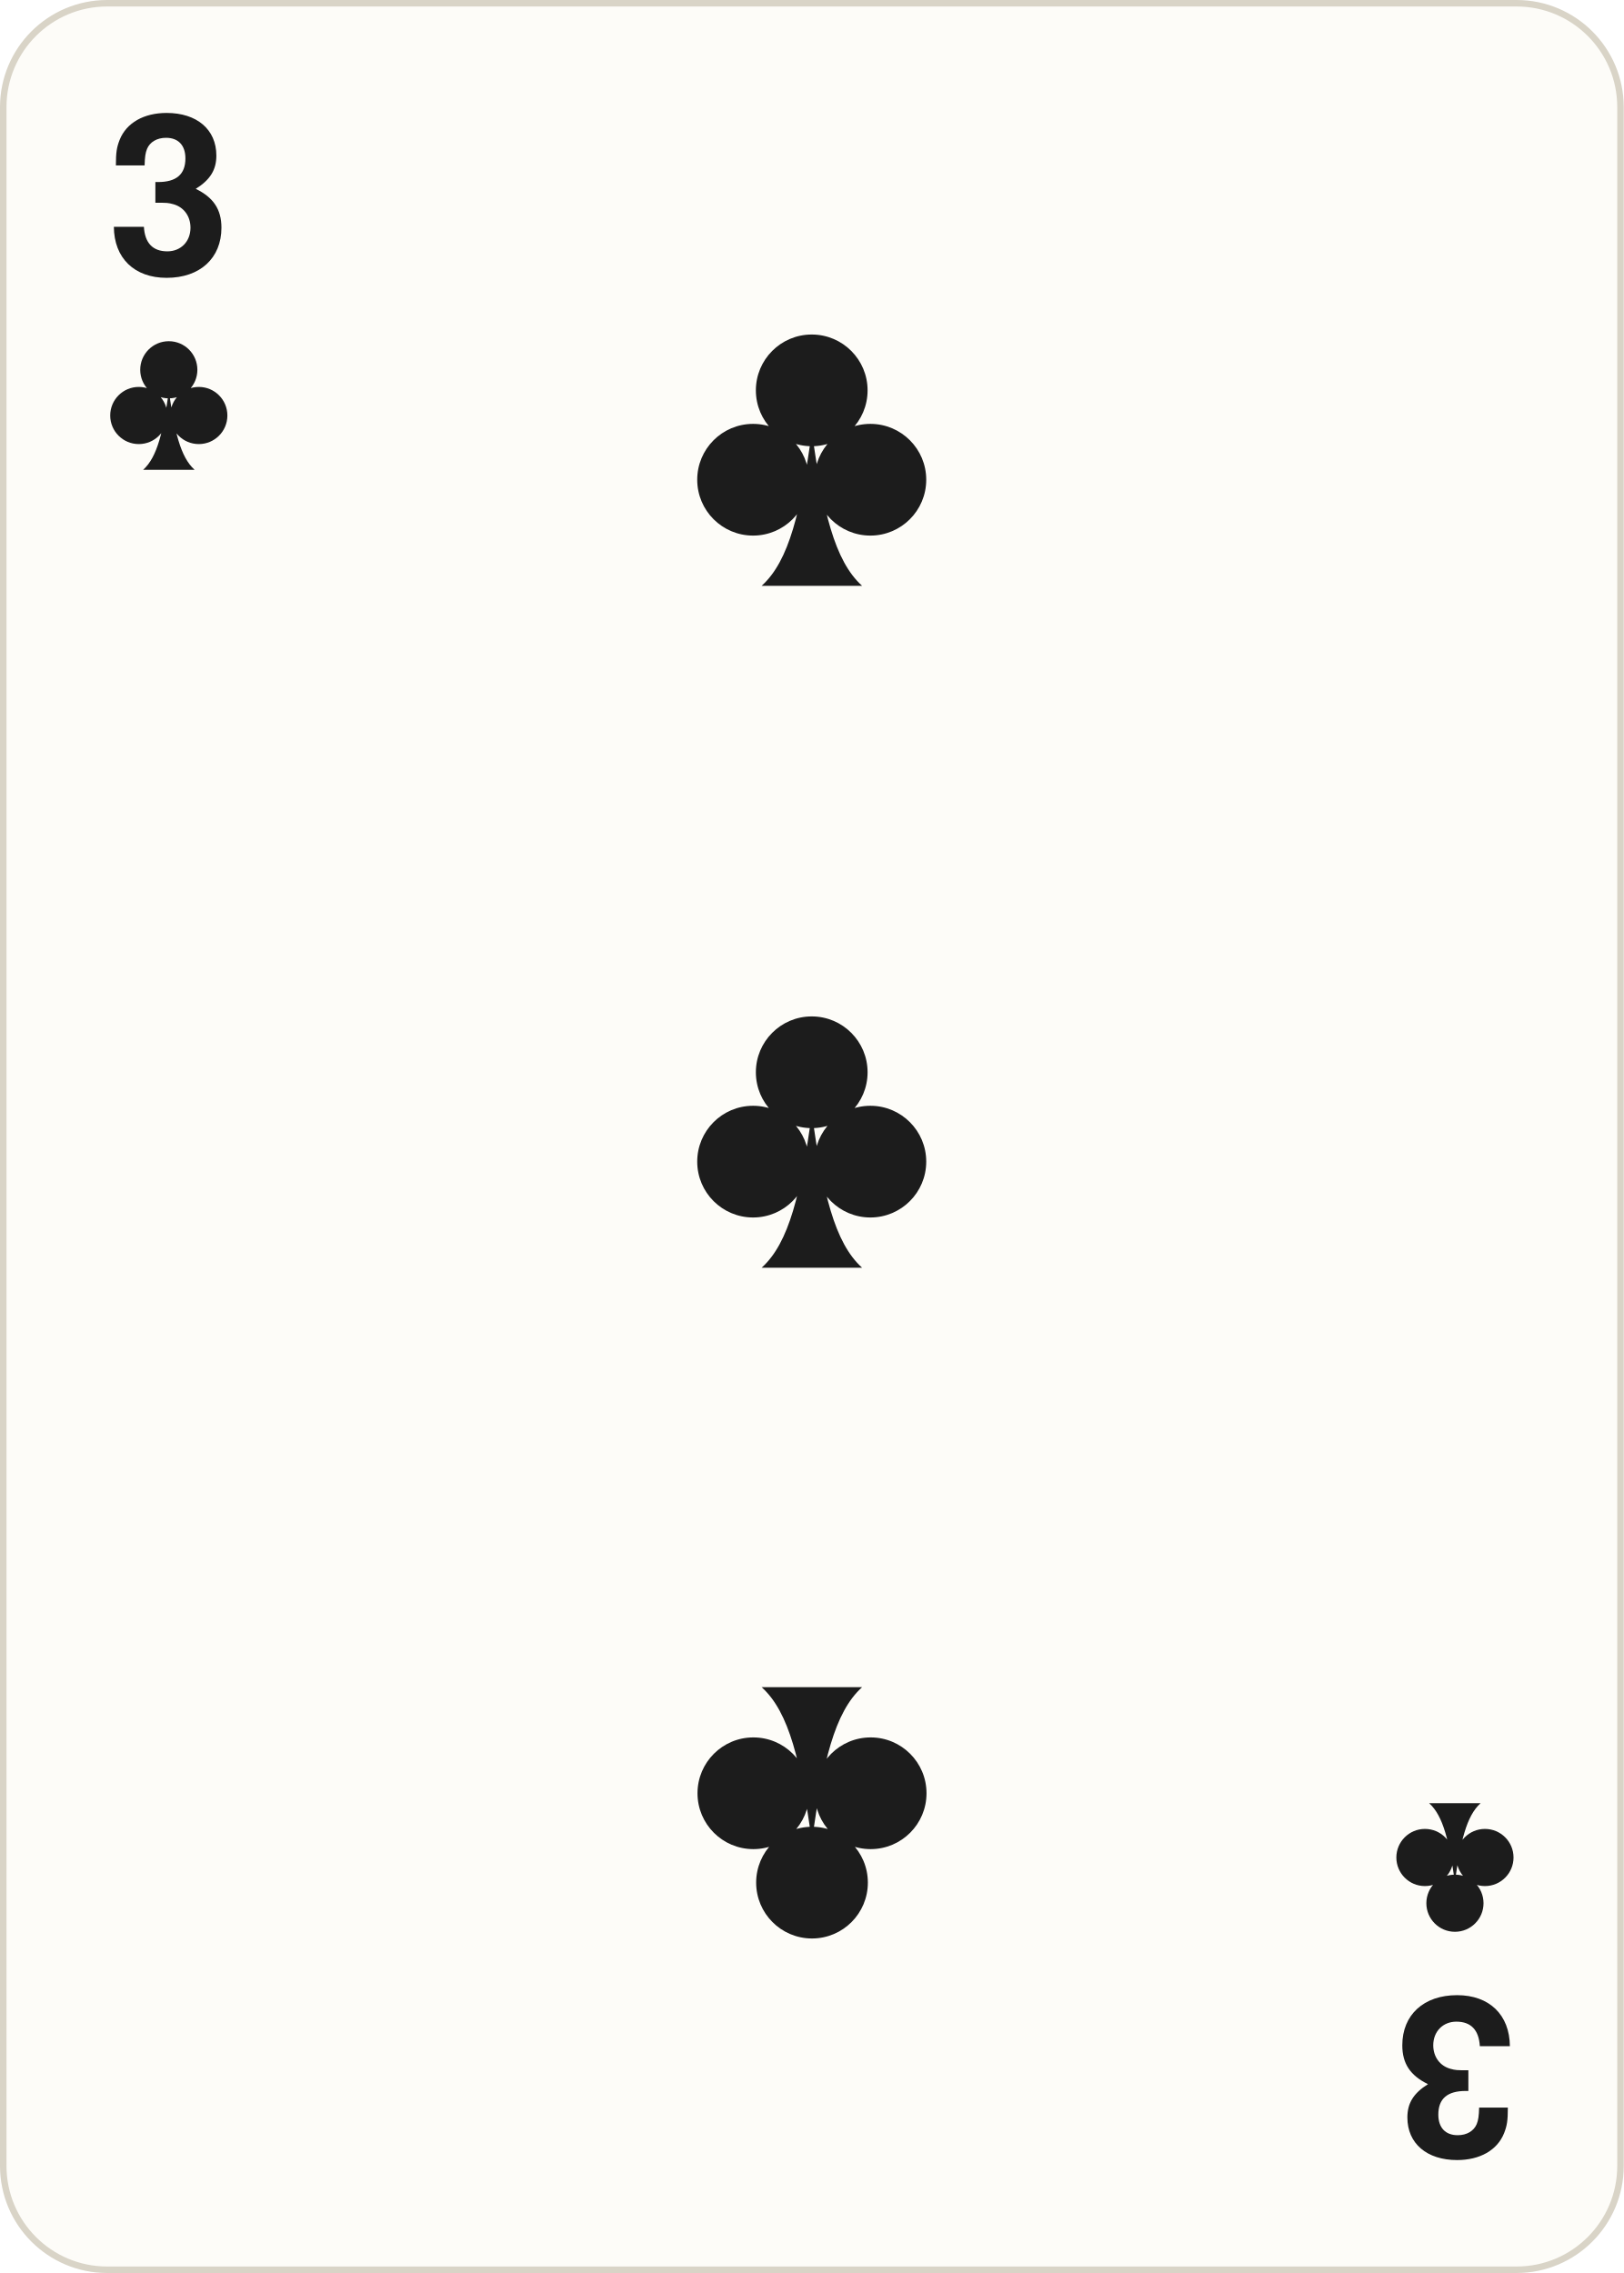
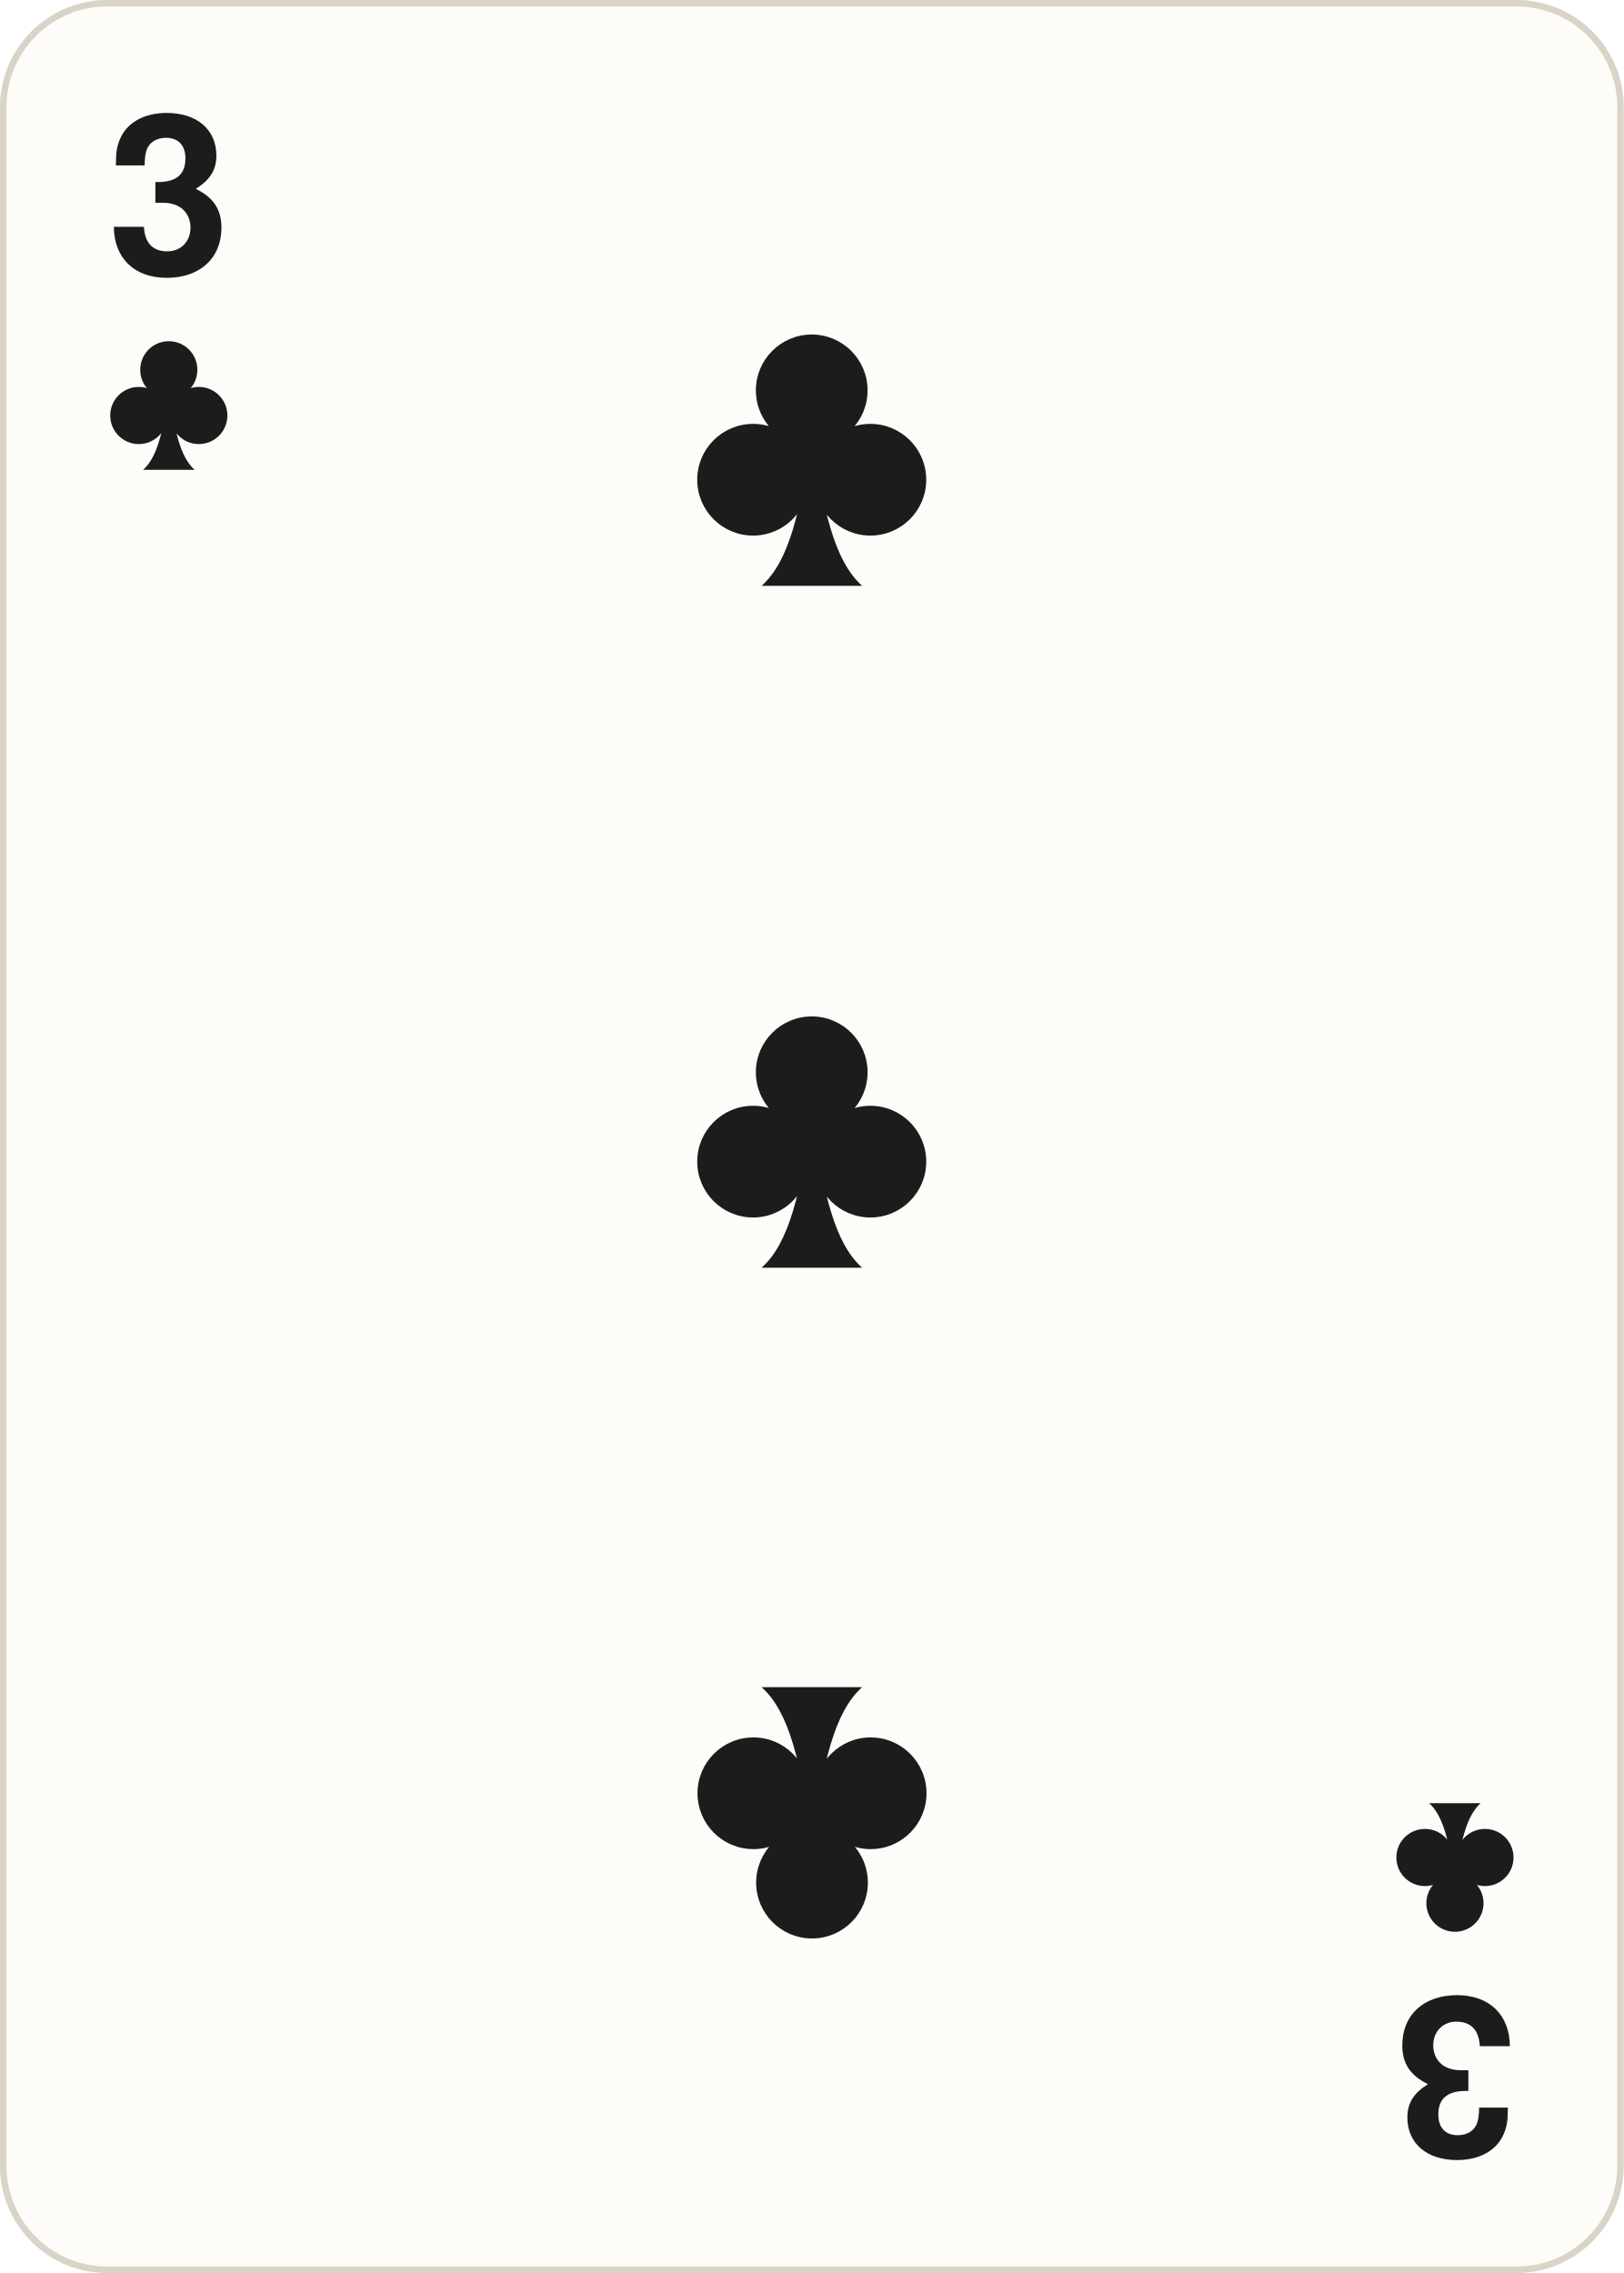
<svg xmlns="http://www.w3.org/2000/svg" viewBox="0 0 250 350" width="250" height="350">
  <rect x="0.5" y="0.5" width="249" height="349" rx="16" fill="#fdfcf8" stroke="#d9d4c7" stroke-width="1" />
  <text x="26" y="42" font-size="34" font-weight="700" text-anchor="middle" fill="#1c1c1c" font-family="Helvetica Neue, Helvetica, Arial, sans-serif">3</text>
-   <path d="M50,7 A20,20 0 1 1 49.9,7 Z M29,39 A20,20 0 1 1 28.9,39 Z M71,39 A20,20 0 1 1 70.9,39 Z M50,42 C54,70 58,88 68,97 L32,97 C42,88 46,70 50,42 Z" fill="#1c1c1c" transform="translate(26.0,62.0) scale(0.22) translate(-50,-50)" />
+   <path d="M50,7 A20,20 0 1 1 49.9,7 Z M29,39 A20,20 0 1 1 28.9,39 Z M71,39 A20,20 0 1 1 70.9,39 Z M50,27 L71,59 L29,59 Z M50,42 C54,70 58,88 68,97 L32,97 C42,88 46,70 50,42 Z" fill="#1c1c1c" transform="translate(26.0,62.0) scale(0.22) translate(-50,-50)" />
  <g transform="rotate(180 125.0 175.0)">
    <text x="26" y="42" font-size="34" font-weight="700" text-anchor="middle" fill="#1c1c1c" font-family="Helvetica Neue, Helvetica, Arial, sans-serif">3</text>
-     <path d="M50,7 A20,20 0 1 1 49.9,7 Z M29,39 A20,20 0 1 1 28.9,39 Z M71,39 A20,20 0 1 1 70.9,39 Z M50,42 C54,70 58,88 68,97 L32,97 C42,88 46,70 50,42 Z" fill="#1c1c1c" transform="translate(26.0,62.0) scale(0.22) translate(-50,-50)" />
+     <path d="M50,7 A20,20 0 1 1 49.9,7 Z M29,39 A20,20 0 1 1 28.9,39 Z M71,39 A20,20 0 1 1 70.9,39 Z M50,27 L71,59 L29,59 Z M50,42 C54,70 58,88 68,97 L32,97 C42,88 46,70 50,42 Z" fill="#1c1c1c" transform="translate(26.0,62.0) scale(0.22) translate(-50,-50)" />
  </g>
-   <path d="M50,7 A20,20 0 1 1 49.9,7 Z M29,39 A20,20 0 1 1 28.9,39 Z M71,39 A20,20 0 1 1 70.9,39 Z M50,42 C54,70 58,88 68,97 L32,97 C42,88 46,70 50,42 Z" fill="#1c1c1c" transform="translate(125.0,70.0) scale(0.43) translate(-50,-50)" />
-   <path d="M50,7 A20,20 0 1 1 49.9,7 Z M29,39 A20,20 0 1 1 28.9,39 Z M71,39 A20,20 0 1 1 70.9,39 Z M50,42 C54,70 58,88 68,97 L32,97 C42,88 46,70 50,42 Z" fill="#1c1c1c" transform="translate(125.0,175.0) scale(0.43) translate(-50,-50)" />
-   <path d="M50,7 A20,20 0 1 1 49.9,7 Z M29,39 A20,20 0 1 1 28.9,39 Z M71,39 A20,20 0 1 1 70.9,39 Z M50,42 C54,70 58,88 68,97 L32,97 C42,88 46,70 50,42 Z" fill="#1c1c1c" transform="translate(125.0,280.0) rotate(180) scale(0.43) translate(-50,-50)" />
+   <path d="M50,7 A20,20 0 1 1 49.9,7 Z M29,39 A20,20 0 1 1 28.9,39 Z M71,39 A20,20 0 1 1 70.9,39 Z M50,27 L71,59 L29,59 Z M50,42 C54,70 58,88 68,97 L32,97 C42,88 46,70 50,42 Z" fill="#1c1c1c" transform="translate(125.0,70.0) scale(0.43) translate(-50,-50)" />
+   <path d="M50,7 A20,20 0 1 1 49.9,7 Z M29,39 A20,20 0 1 1 28.9,39 Z M71,39 A20,20 0 1 1 70.9,39 Z M50,27 L71,59 L29,59 Z M50,42 C54,70 58,88 68,97 L32,97 C42,88 46,70 50,42 Z" fill="#1c1c1c" transform="translate(125.0,175.0) scale(0.43) translate(-50,-50)" />
+   <path d="M50,7 A20,20 0 1 1 49.9,7 Z M29,39 A20,20 0 1 1 28.9,39 Z M71,39 A20,20 0 1 1 70.9,39 Z M50,27 L71,59 L29,59 Z M50,42 C54,70 58,88 68,97 L32,97 C42,88 46,70 50,42 Z" fill="#1c1c1c" transform="translate(125.0,280.0) rotate(180) scale(0.43) translate(-50,-50)" />
</svg>
